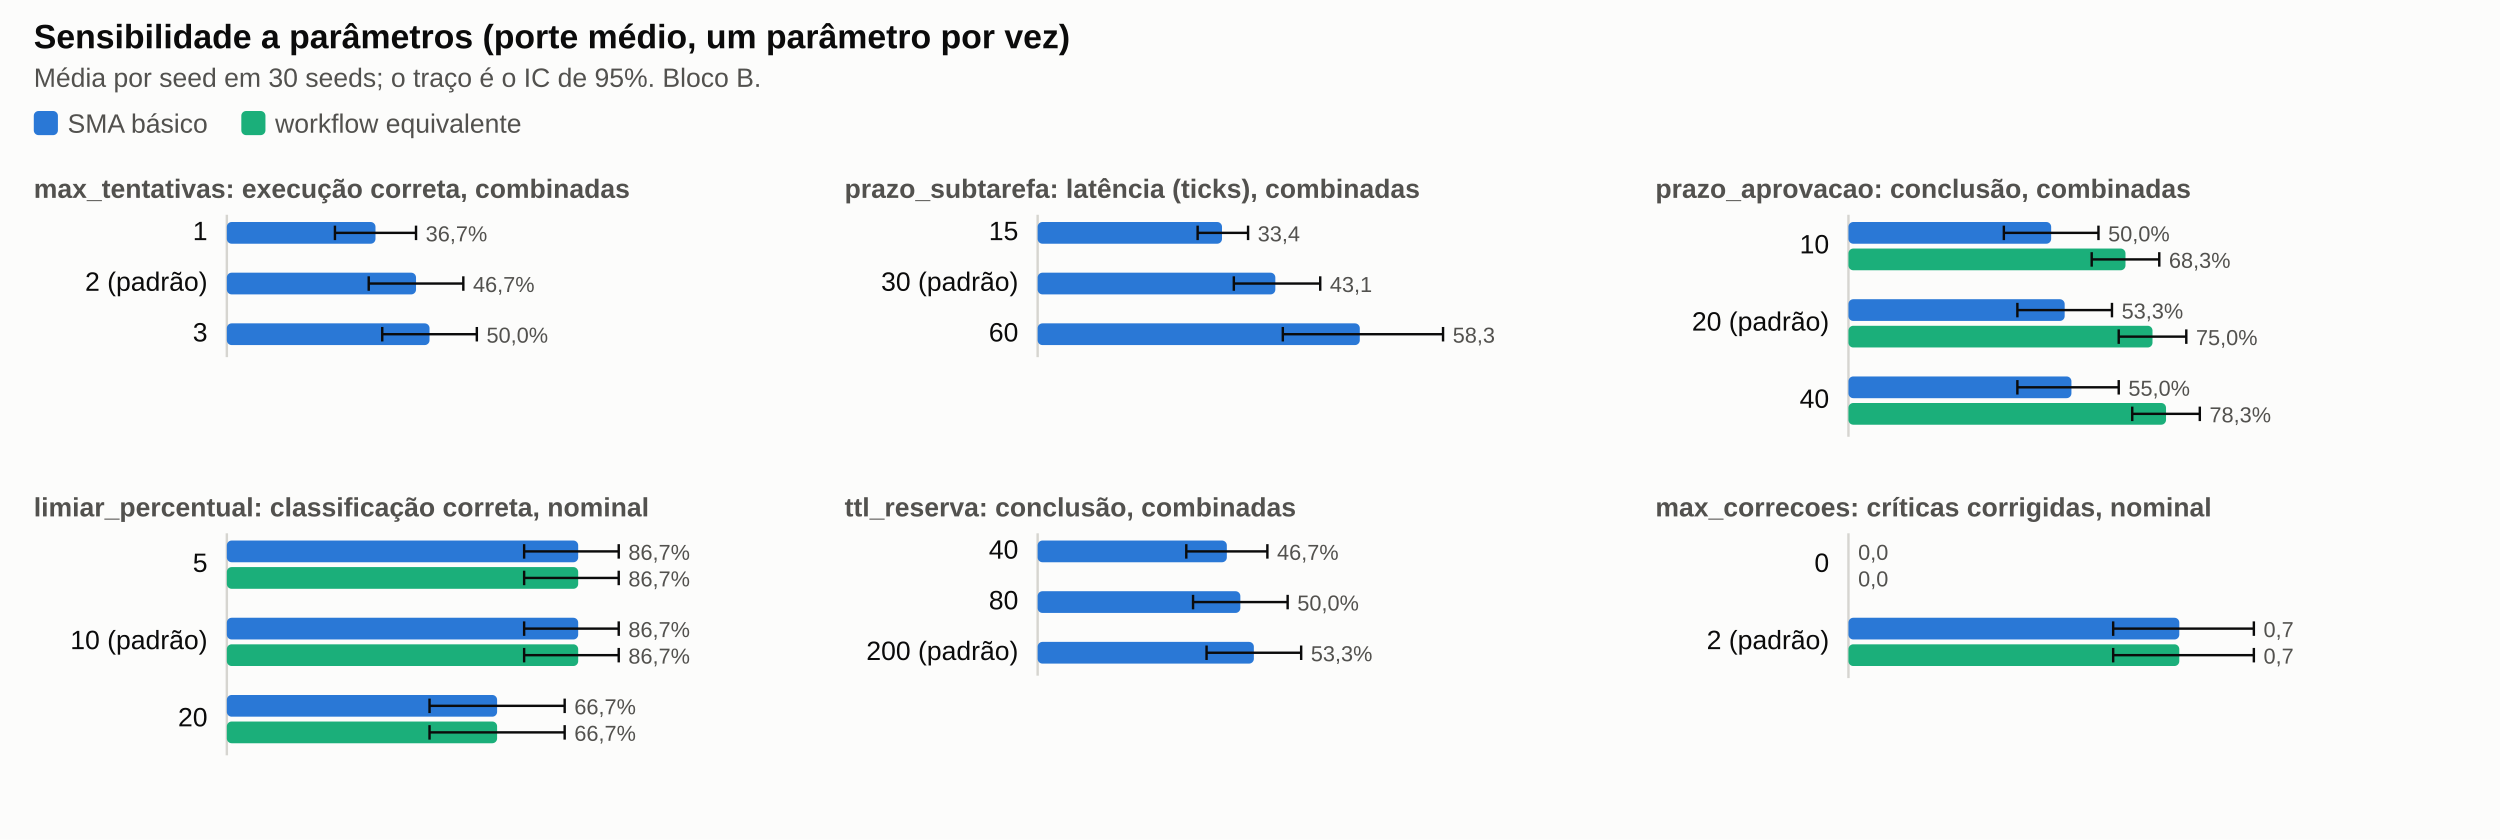
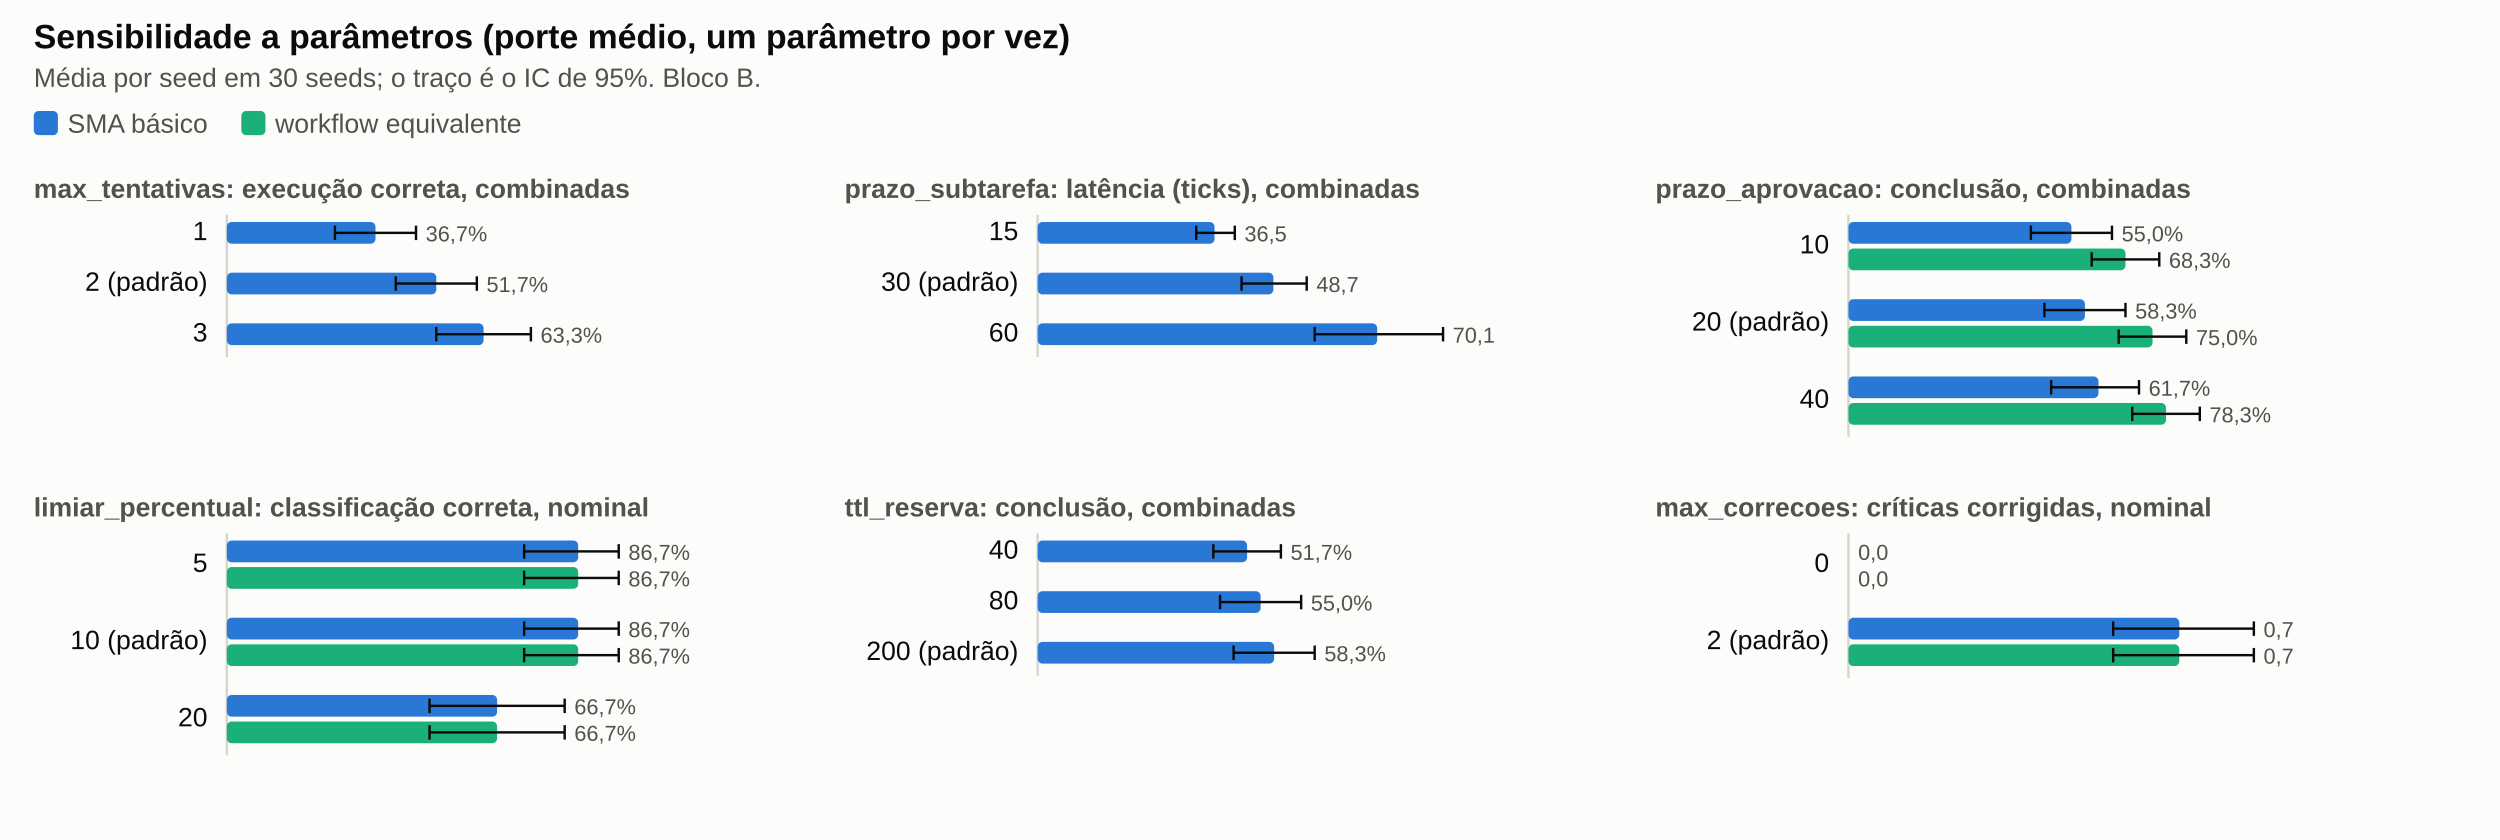
<svg xmlns="http://www.w3.org/2000/svg" viewBox="0 0 1036 348" width="1036" height="348" font-family="Arial, Helvetica, sans-serif" font-size="11">
  <rect width="1036" height="348" fill="#fcfcfb" />
  <text x="14" y="20" font-size="14" font-weight="700" fill="#0b0b0b">Sensibilidade a parâmetros (porte médio, um parâmetro por vez)</text>
  <text x="14" y="36" fill="#52514e">Média por seed em 30 seeds; o traço é o IC de 95%. Bloco B.</text>
  <rect x="14" y="46" width="10" height="10" rx="2" fill="#2a78d6" />
  <text x="28" y="55" fill="#52514e">SMA básico</text>
  <rect x="100.0" y="46" width="10" height="10" rx="2" fill="#1baf7a" />
  <text x="114.0" y="55" fill="#52514e">workflow equivalente</text>
  <text x="14" y="82" font-weight="700" fill="#52514e">max_tentativas: execução correta, combinadas</text>
  <line x1="94" y1="89" x2="94" y2="148" stroke="#d6d5d0" />
  <text x="86" y="99.5" text-anchor="end" fill="#0b0b0b">1</text>
  <rect x="94" y="92" width="61.6" height="9" rx="2" fill="#2a78d6" />
  <line x1="138.8" y1="96.5" x2="172.4" y2="96.5" stroke="#0b0b0b" stroke-width="1" />
  <line x1="138.8" y1="93.5" x2="138.8" y2="99.5" stroke="#0b0b0b" stroke-width="1" />
  <line x1="172.4" y1="93.5" x2="172.4" y2="99.5" stroke="#0b0b0b" stroke-width="1" />
  <text x="176.4" y="100" font-size="9" fill="#52514e">36,7%</text>
  <text x="86" y="120.5" text-anchor="end" fill="#0b0b0b">2 (padrão)</text>
-   <rect x="94" y="113" width="78.4" height="9" rx="2" fill="#2a78d6" />
-   <line x1="152.8" y1="117.5" x2="192.0" y2="117.5" stroke="#0b0b0b" stroke-width="1" />
-   <line x1="152.8" y1="114.5" x2="152.8" y2="120.5" stroke="#0b0b0b" stroke-width="1" />
-   <line x1="192.0" y1="114.5" x2="192.0" y2="120.5" stroke="#0b0b0b" stroke-width="1" />
-   <text x="196.0" y="121" font-size="9" fill="#52514e">46,7%</text>
+   <rect x="94" y="113" width="86.8" height="9" rx="2" fill="#2a78d6" />
+   <line x1="164.0" y1="117.5" x2="197.6" y2="117.5" stroke="#0b0b0b" stroke-width="1" />
+   <line x1="164.0" y1="114.5" x2="164.0" y2="120.5" stroke="#0b0b0b" stroke-width="1" />
+   <line x1="197.6" y1="114.5" x2="197.6" y2="120.5" stroke="#0b0b0b" stroke-width="1" />
+   <text x="201.6" y="121" font-size="9" fill="#52514e">51,7%</text>
  <text x="86" y="141.5" text-anchor="end" fill="#0b0b0b">3</text>
-   <rect x="94" y="134" width="84.0" height="9" rx="2" fill="#2a78d6" />
-   <line x1="158.4" y1="138.5" x2="197.6" y2="138.5" stroke="#0b0b0b" stroke-width="1" />
-   <line x1="158.4" y1="135.5" x2="158.4" y2="141.5" stroke="#0b0b0b" stroke-width="1" />
-   <line x1="197.6" y1="135.5" x2="197.6" y2="141.5" stroke="#0b0b0b" stroke-width="1" />
-   <text x="201.6" y="142" font-size="9" fill="#52514e">50,0%</text>
+   <rect x="94" y="134" width="106.4" height="9" rx="2" fill="#2a78d6" />
+   <line x1="180.8" y1="138.5" x2="220.0" y2="138.5" stroke="#0b0b0b" stroke-width="1" />
+   <line x1="180.8" y1="135.5" x2="180.8" y2="141.5" stroke="#0b0b0b" stroke-width="1" />
+   <line x1="220.0" y1="135.5" x2="220.0" y2="141.5" stroke="#0b0b0b" stroke-width="1" />
+   <text x="224.0" y="142" font-size="9" fill="#52514e">63,3%</text>
  <text x="350" y="82" font-weight="700" fill="#52514e">prazo_subtarefa: latência (ticks), combinadas</text>
  <line x1="430" y1="89" x2="430" y2="148" stroke="#d6d5d0" />
  <text x="422" y="99.5" text-anchor="end" fill="#0b0b0b">15</text>
-   <rect x="430" y="92" width="76.4" height="9" rx="2" fill="#2a78d6" />
-   <line x1="496.3" y1="96.5" x2="517.2" y2="96.5" stroke="#0b0b0b" stroke-width="1" />
-   <line x1="496.3" y1="93.5" x2="496.3" y2="99.5" stroke="#0b0b0b" stroke-width="1" />
-   <line x1="517.2" y1="93.5" x2="517.2" y2="99.5" stroke="#0b0b0b" stroke-width="1" />
-   <text x="521.2" y="100" font-size="9" fill="#52514e">33,4</text>
+   <rect x="430" y="92" width="73.3" height="9" rx="2" fill="#2a78d6" />
+   <line x1="495.7" y1="96.5" x2="511.7" y2="96.5" stroke="#0b0b0b" stroke-width="1" />
+   <line x1="495.7" y1="93.5" x2="495.7" y2="99.5" stroke="#0b0b0b" stroke-width="1" />
+   <line x1="511.7" y1="93.5" x2="511.7" y2="99.5" stroke="#0b0b0b" stroke-width="1" />
+   <text x="515.7" y="100" font-size="9" fill="#52514e">36,5</text>
  <text x="422" y="120.5" text-anchor="end" fill="#0b0b0b">30 (padrão)</text>
-   <rect x="430" y="113" width="98.5" height="9" rx="2" fill="#2a78d6" />
-   <line x1="511.3" y1="117.5" x2="547.1" y2="117.5" stroke="#0b0b0b" stroke-width="1" />
-   <line x1="511.3" y1="114.5" x2="511.3" y2="120.5" stroke="#0b0b0b" stroke-width="1" />
-   <line x1="547.1" y1="114.5" x2="547.1" y2="120.5" stroke="#0b0b0b" stroke-width="1" />
-   <text x="551.1" y="121" font-size="9" fill="#52514e">43,1</text>
+   <rect x="430" y="113" width="97.7" height="9" rx="2" fill="#2a78d6" />
+   <line x1="514.5" y1="117.5" x2="541.5" y2="117.5" stroke="#0b0b0b" stroke-width="1" />
+   <line x1="514.5" y1="114.5" x2="514.5" y2="120.5" stroke="#0b0b0b" stroke-width="1" />
+   <line x1="541.5" y1="114.5" x2="541.5" y2="120.5" stroke="#0b0b0b" stroke-width="1" />
+   <text x="545.5" y="121" font-size="9" fill="#52514e">48,7</text>
  <text x="422" y="141.5" text-anchor="end" fill="#0b0b0b">60</text>
-   <rect x="430" y="134" width="133.5" height="9" rx="2" fill="#2a78d6" />
-   <line x1="531.6" y1="138.5" x2="598.0" y2="138.5" stroke="#0b0b0b" stroke-width="1" />
-   <line x1="531.6" y1="135.5" x2="531.6" y2="141.5" stroke="#0b0b0b" stroke-width="1" />
+   <rect x="430" y="134" width="140.7" height="9" rx="2" fill="#2a78d6" />
+   <line x1="544.8" y1="138.5" x2="598.0" y2="138.5" stroke="#0b0b0b" stroke-width="1" />
+   <line x1="544.8" y1="135.5" x2="544.8" y2="141.5" stroke="#0b0b0b" stroke-width="1" />
  <line x1="598.0" y1="135.5" x2="598.0" y2="141.5" stroke="#0b0b0b" stroke-width="1" />
-   <text x="602.0" y="142" font-size="9" fill="#52514e">58,3</text>
+   <text x="602.0" y="142" font-size="9" fill="#52514e">70,1</text>
  <text x="686" y="82" font-weight="700" fill="#52514e">prazo_aprovacao: conclusão, combinadas</text>
  <line x1="766" y1="89" x2="766" y2="181" stroke="#d6d5d0" />
  <text x="758" y="105.0" text-anchor="end" fill="#0b0b0b">10</text>
-   <rect x="766" y="92" width="84.0" height="9" rx="2" fill="#2a78d6" />
-   <line x1="830.4" y1="96.5" x2="869.6" y2="96.5" stroke="#0b0b0b" stroke-width="1" />
-   <line x1="830.4" y1="93.5" x2="830.4" y2="99.5" stroke="#0b0b0b" stroke-width="1" />
-   <line x1="869.6" y1="93.5" x2="869.6" y2="99.5" stroke="#0b0b0b" stroke-width="1" />
-   <text x="873.6" y="100" font-size="9" fill="#52514e">50,0%</text>
+   <rect x="766" y="92" width="92.4" height="9" rx="2" fill="#2a78d6" />
+   <line x1="841.6" y1="96.5" x2="875.2" y2="96.5" stroke="#0b0b0b" stroke-width="1" />
+   <line x1="841.6" y1="93.5" x2="841.6" y2="99.5" stroke="#0b0b0b" stroke-width="1" />
+   <line x1="875.2" y1="93.5" x2="875.2" y2="99.5" stroke="#0b0b0b" stroke-width="1" />
+   <text x="879.2" y="100" font-size="9" fill="#52514e">55,0%</text>
  <rect x="766" y="103" width="114.8" height="9" rx="2" fill="#1baf7a" />
  <line x1="866.8" y1="107.5" x2="894.8" y2="107.5" stroke="#0b0b0b" stroke-width="1" />
  <line x1="866.8" y1="104.5" x2="866.8" y2="110.5" stroke="#0b0b0b" stroke-width="1" />
  <line x1="894.8" y1="104.5" x2="894.8" y2="110.5" stroke="#0b0b0b" stroke-width="1" />
  <text x="898.8" y="111" font-size="9" fill="#52514e">68,3%</text>
  <text x="758" y="137.0" text-anchor="end" fill="#0b0b0b">20 (padrão)</text>
-   <rect x="766" y="124" width="89.6" height="9" rx="2" fill="#2a78d6" />
-   <line x1="836.0" y1="128.5" x2="875.2" y2="128.5" stroke="#0b0b0b" stroke-width="1" />
-   <line x1="836.0" y1="125.5" x2="836.0" y2="131.5" stroke="#0b0b0b" stroke-width="1" />
-   <line x1="875.2" y1="125.5" x2="875.2" y2="131.5" stroke="#0b0b0b" stroke-width="1" />
-   <text x="879.2" y="132" font-size="9" fill="#52514e">53,3%</text>
+   <rect x="766" y="124" width="98.0" height="9" rx="2" fill="#2a78d6" />
+   <line x1="847.2" y1="128.5" x2="880.8" y2="128.5" stroke="#0b0b0b" stroke-width="1" />
+   <line x1="847.2" y1="125.5" x2="847.2" y2="131.5" stroke="#0b0b0b" stroke-width="1" />
+   <line x1="880.8" y1="125.5" x2="880.8" y2="131.5" stroke="#0b0b0b" stroke-width="1" />
+   <text x="884.8" y="132" font-size="9" fill="#52514e">58,3%</text>
  <rect x="766" y="135" width="126.0" height="9" rx="2" fill="#1baf7a" />
  <line x1="878.0" y1="139.5" x2="906.0" y2="139.5" stroke="#0b0b0b" stroke-width="1" />
  <line x1="878.0" y1="136.5" x2="878.0" y2="142.5" stroke="#0b0b0b" stroke-width="1" />
  <line x1="906.0" y1="136.5" x2="906.0" y2="142.5" stroke="#0b0b0b" stroke-width="1" />
  <text x="910.0" y="143" font-size="9" fill="#52514e">75,0%</text>
  <text x="758" y="169.0" text-anchor="end" fill="#0b0b0b">40</text>
-   <rect x="766" y="156" width="92.4" height="9" rx="2" fill="#2a78d6" />
-   <line x1="836.0" y1="160.5" x2="878.0" y2="160.5" stroke="#0b0b0b" stroke-width="1" />
-   <line x1="836.0" y1="157.5" x2="836.0" y2="163.5" stroke="#0b0b0b" stroke-width="1" />
-   <line x1="878.0" y1="157.5" x2="878.0" y2="163.5" stroke="#0b0b0b" stroke-width="1" />
-   <text x="882.0" y="164" font-size="9" fill="#52514e">55,0%</text>
+   <rect x="766" y="156" width="103.6" height="9" rx="2" fill="#2a78d6" />
+   <line x1="850.0" y1="160.5" x2="886.4" y2="160.5" stroke="#0b0b0b" stroke-width="1" />
+   <line x1="850.0" y1="157.5" x2="850.0" y2="163.5" stroke="#0b0b0b" stroke-width="1" />
+   <line x1="886.4" y1="157.5" x2="886.4" y2="163.5" stroke="#0b0b0b" stroke-width="1" />
+   <text x="890.4" y="164" font-size="9" fill="#52514e">61,7%</text>
  <rect x="766" y="167" width="131.6" height="9" rx="2" fill="#1baf7a" />
  <line x1="883.6" y1="171.5" x2="911.6" y2="171.5" stroke="#0b0b0b" stroke-width="1" />
  <line x1="883.6" y1="168.5" x2="883.6" y2="174.5" stroke="#0b0b0b" stroke-width="1" />
  <line x1="911.6" y1="168.5" x2="911.6" y2="174.5" stroke="#0b0b0b" stroke-width="1" />
  <text x="915.6" y="175" font-size="9" fill="#52514e">78,3%</text>
  <text x="14" y="214" font-weight="700" fill="#52514e">limiar_percentual: classificação correta, nominal</text>
  <line x1="94" y1="221" x2="94" y2="313" stroke="#d6d5d0" />
  <text x="86" y="237.0" text-anchor="end" fill="#0b0b0b">5</text>
  <rect x="94" y="224" width="145.6" height="9" rx="2" fill="#2a78d6" />
  <line x1="217.2" y1="228.5" x2="256.4" y2="228.5" stroke="#0b0b0b" stroke-width="1" />
  <line x1="217.2" y1="225.5" x2="217.2" y2="231.5" stroke="#0b0b0b" stroke-width="1" />
  <line x1="256.4" y1="225.5" x2="256.4" y2="231.5" stroke="#0b0b0b" stroke-width="1" />
  <text x="260.4" y="232" font-size="9" fill="#52514e">86,7%</text>
  <rect x="94" y="235" width="145.6" height="9" rx="2" fill="#1baf7a" />
  <line x1="217.2" y1="239.5" x2="256.4" y2="239.5" stroke="#0b0b0b" stroke-width="1" />
  <line x1="217.2" y1="236.5" x2="217.2" y2="242.5" stroke="#0b0b0b" stroke-width="1" />
  <line x1="256.4" y1="236.5" x2="256.4" y2="242.5" stroke="#0b0b0b" stroke-width="1" />
  <text x="260.4" y="243" font-size="9" fill="#52514e">86,7%</text>
  <text x="86" y="269.0" text-anchor="end" fill="#0b0b0b">10 (padrão)</text>
  <rect x="94" y="256" width="145.6" height="9" rx="2" fill="#2a78d6" />
  <line x1="217.2" y1="260.5" x2="256.4" y2="260.5" stroke="#0b0b0b" stroke-width="1" />
  <line x1="217.2" y1="257.5" x2="217.2" y2="263.5" stroke="#0b0b0b" stroke-width="1" />
  <line x1="256.4" y1="257.5" x2="256.4" y2="263.5" stroke="#0b0b0b" stroke-width="1" />
  <text x="260.4" y="264" font-size="9" fill="#52514e">86,7%</text>
  <rect x="94" y="267" width="145.6" height="9" rx="2" fill="#1baf7a" />
  <line x1="217.2" y1="271.5" x2="256.4" y2="271.5" stroke="#0b0b0b" stroke-width="1" />
  <line x1="217.2" y1="268.5" x2="217.2" y2="274.5" stroke="#0b0b0b" stroke-width="1" />
  <line x1="256.4" y1="268.5" x2="256.4" y2="274.5" stroke="#0b0b0b" stroke-width="1" />
  <text x="260.4" y="275" font-size="9" fill="#52514e">86,7%</text>
  <text x="86" y="301.0" text-anchor="end" fill="#0b0b0b">20</text>
  <rect x="94" y="288" width="112.0" height="9" rx="2" fill="#2a78d6" />
  <line x1="178.0" y1="292.5" x2="234.0" y2="292.5" stroke="#0b0b0b" stroke-width="1" />
  <line x1="178.0" y1="289.5" x2="178.0" y2="295.5" stroke="#0b0b0b" stroke-width="1" />
  <line x1="234.0" y1="289.5" x2="234.0" y2="295.5" stroke="#0b0b0b" stroke-width="1" />
  <text x="238.0" y="296" font-size="9" fill="#52514e">66,7%</text>
  <rect x="94" y="299" width="112.0" height="9" rx="2" fill="#1baf7a" />
  <line x1="178.0" y1="303.5" x2="234.0" y2="303.5" stroke="#0b0b0b" stroke-width="1" />
  <line x1="178.0" y1="300.5" x2="178.0" y2="306.5" stroke="#0b0b0b" stroke-width="1" />
  <line x1="234.0" y1="300.5" x2="234.0" y2="306.5" stroke="#0b0b0b" stroke-width="1" />
  <text x="238.0" y="307" font-size="9" fill="#52514e">66,7%</text>
  <text x="350" y="214" font-weight="700" fill="#52514e">ttl_reserva: conclusão, combinadas</text>
  <line x1="430" y1="221" x2="430" y2="280" stroke="#d6d5d0" />
  <text x="422" y="231.5" text-anchor="end" fill="#0b0b0b">40</text>
-   <rect x="430" y="224" width="78.4" height="9" rx="2" fill="#2a78d6" />
-   <line x1="491.6" y1="228.5" x2="525.2" y2="228.5" stroke="#0b0b0b" stroke-width="1" />
-   <line x1="491.6" y1="225.5" x2="491.6" y2="231.5" stroke="#0b0b0b" stroke-width="1" />
-   <line x1="525.2" y1="225.5" x2="525.2" y2="231.5" stroke="#0b0b0b" stroke-width="1" />
-   <text x="529.2" y="232" font-size="9" fill="#52514e">46,7%</text>
+   <rect x="430" y="224" width="86.8" height="9" rx="2" fill="#2a78d6" />
+   <line x1="502.8" y1="228.5" x2="530.8" y2="228.5" stroke="#0b0b0b" stroke-width="1" />
+   <line x1="502.8" y1="225.5" x2="502.8" y2="231.5" stroke="#0b0b0b" stroke-width="1" />
+   <line x1="530.8" y1="225.5" x2="530.8" y2="231.5" stroke="#0b0b0b" stroke-width="1" />
+   <text x="534.8" y="232" font-size="9" fill="#52514e">51,7%</text>
  <text x="422" y="252.5" text-anchor="end" fill="#0b0b0b">80</text>
-   <rect x="430" y="245" width="84.0" height="9" rx="2" fill="#2a78d6" />
-   <line x1="494.4" y1="249.5" x2="533.6" y2="249.5" stroke="#0b0b0b" stroke-width="1" />
-   <line x1="494.4" y1="246.5" x2="494.4" y2="252.5" stroke="#0b0b0b" stroke-width="1" />
-   <line x1="533.6" y1="246.5" x2="533.6" y2="252.5" stroke="#0b0b0b" stroke-width="1" />
-   <text x="537.6" y="253" font-size="9" fill="#52514e">50,0%</text>
+   <rect x="430" y="245" width="92.4" height="9" rx="2" fill="#2a78d6" />
+   <line x1="505.6" y1="249.5" x2="539.2" y2="249.5" stroke="#0b0b0b" stroke-width="1" />
+   <line x1="505.6" y1="246.5" x2="505.6" y2="252.5" stroke="#0b0b0b" stroke-width="1" />
+   <line x1="539.2" y1="246.5" x2="539.2" y2="252.5" stroke="#0b0b0b" stroke-width="1" />
+   <text x="543.2" y="253" font-size="9" fill="#52514e">55,0%</text>
  <text x="422" y="273.5" text-anchor="end" fill="#0b0b0b">200 (padrão)</text>
-   <rect x="430" y="266" width="89.6" height="9" rx="2" fill="#2a78d6" />
-   <line x1="500.0" y1="270.5" x2="539.2" y2="270.5" stroke="#0b0b0b" stroke-width="1" />
-   <line x1="500.0" y1="267.5" x2="500.0" y2="273.5" stroke="#0b0b0b" stroke-width="1" />
-   <line x1="539.2" y1="267.5" x2="539.2" y2="273.5" stroke="#0b0b0b" stroke-width="1" />
-   <text x="543.2" y="274" font-size="9" fill="#52514e">53,3%</text>
+   <rect x="430" y="266" width="98.0" height="9" rx="2" fill="#2a78d6" />
+   <line x1="511.2" y1="270.5" x2="544.8" y2="270.5" stroke="#0b0b0b" stroke-width="1" />
+   <line x1="511.2" y1="267.5" x2="511.2" y2="273.5" stroke="#0b0b0b" stroke-width="1" />
+   <line x1="544.8" y1="267.5" x2="544.8" y2="273.5" stroke="#0b0b0b" stroke-width="1" />
+   <text x="548.8" y="274" font-size="9" fill="#52514e">58,3%</text>
  <text x="686" y="214" font-weight="700" fill="#52514e">max_correcoes: críticas corrigidas, nominal</text>
  <line x1="766" y1="221" x2="766" y2="281" stroke="#d6d5d0" />
  <text x="758" y="237.0" text-anchor="end" fill="#0b0b0b">0</text>
  <text x="770.0" y="232" font-size="9" fill="#52514e">0,0</text>
  <text x="770.0" y="243" font-size="9" fill="#52514e">0,0</text>
  <text x="758" y="269.0" text-anchor="end" fill="#0b0b0b">2 (padrão)</text>
  <rect x="766" y="256" width="137.1" height="9" rx="2" fill="#2a78d6" />
  <line x1="875.7" y1="260.5" x2="934.0" y2="260.5" stroke="#0b0b0b" stroke-width="1" />
  <line x1="875.7" y1="257.5" x2="875.7" y2="263.5" stroke="#0b0b0b" stroke-width="1" />
  <line x1="934.0" y1="257.5" x2="934.0" y2="263.5" stroke="#0b0b0b" stroke-width="1" />
  <text x="938.0" y="264" font-size="9" fill="#52514e">0,7</text>
  <rect x="766" y="267" width="137.1" height="9" rx="2" fill="#1baf7a" />
  <line x1="875.7" y1="271.5" x2="934.0" y2="271.5" stroke="#0b0b0b" stroke-width="1" />
  <line x1="875.7" y1="268.5" x2="875.7" y2="274.5" stroke="#0b0b0b" stroke-width="1" />
  <line x1="934.0" y1="268.5" x2="934.0" y2="274.5" stroke="#0b0b0b" stroke-width="1" />
  <text x="938.0" y="275" font-size="9" fill="#52514e">0,7</text>
</svg>
